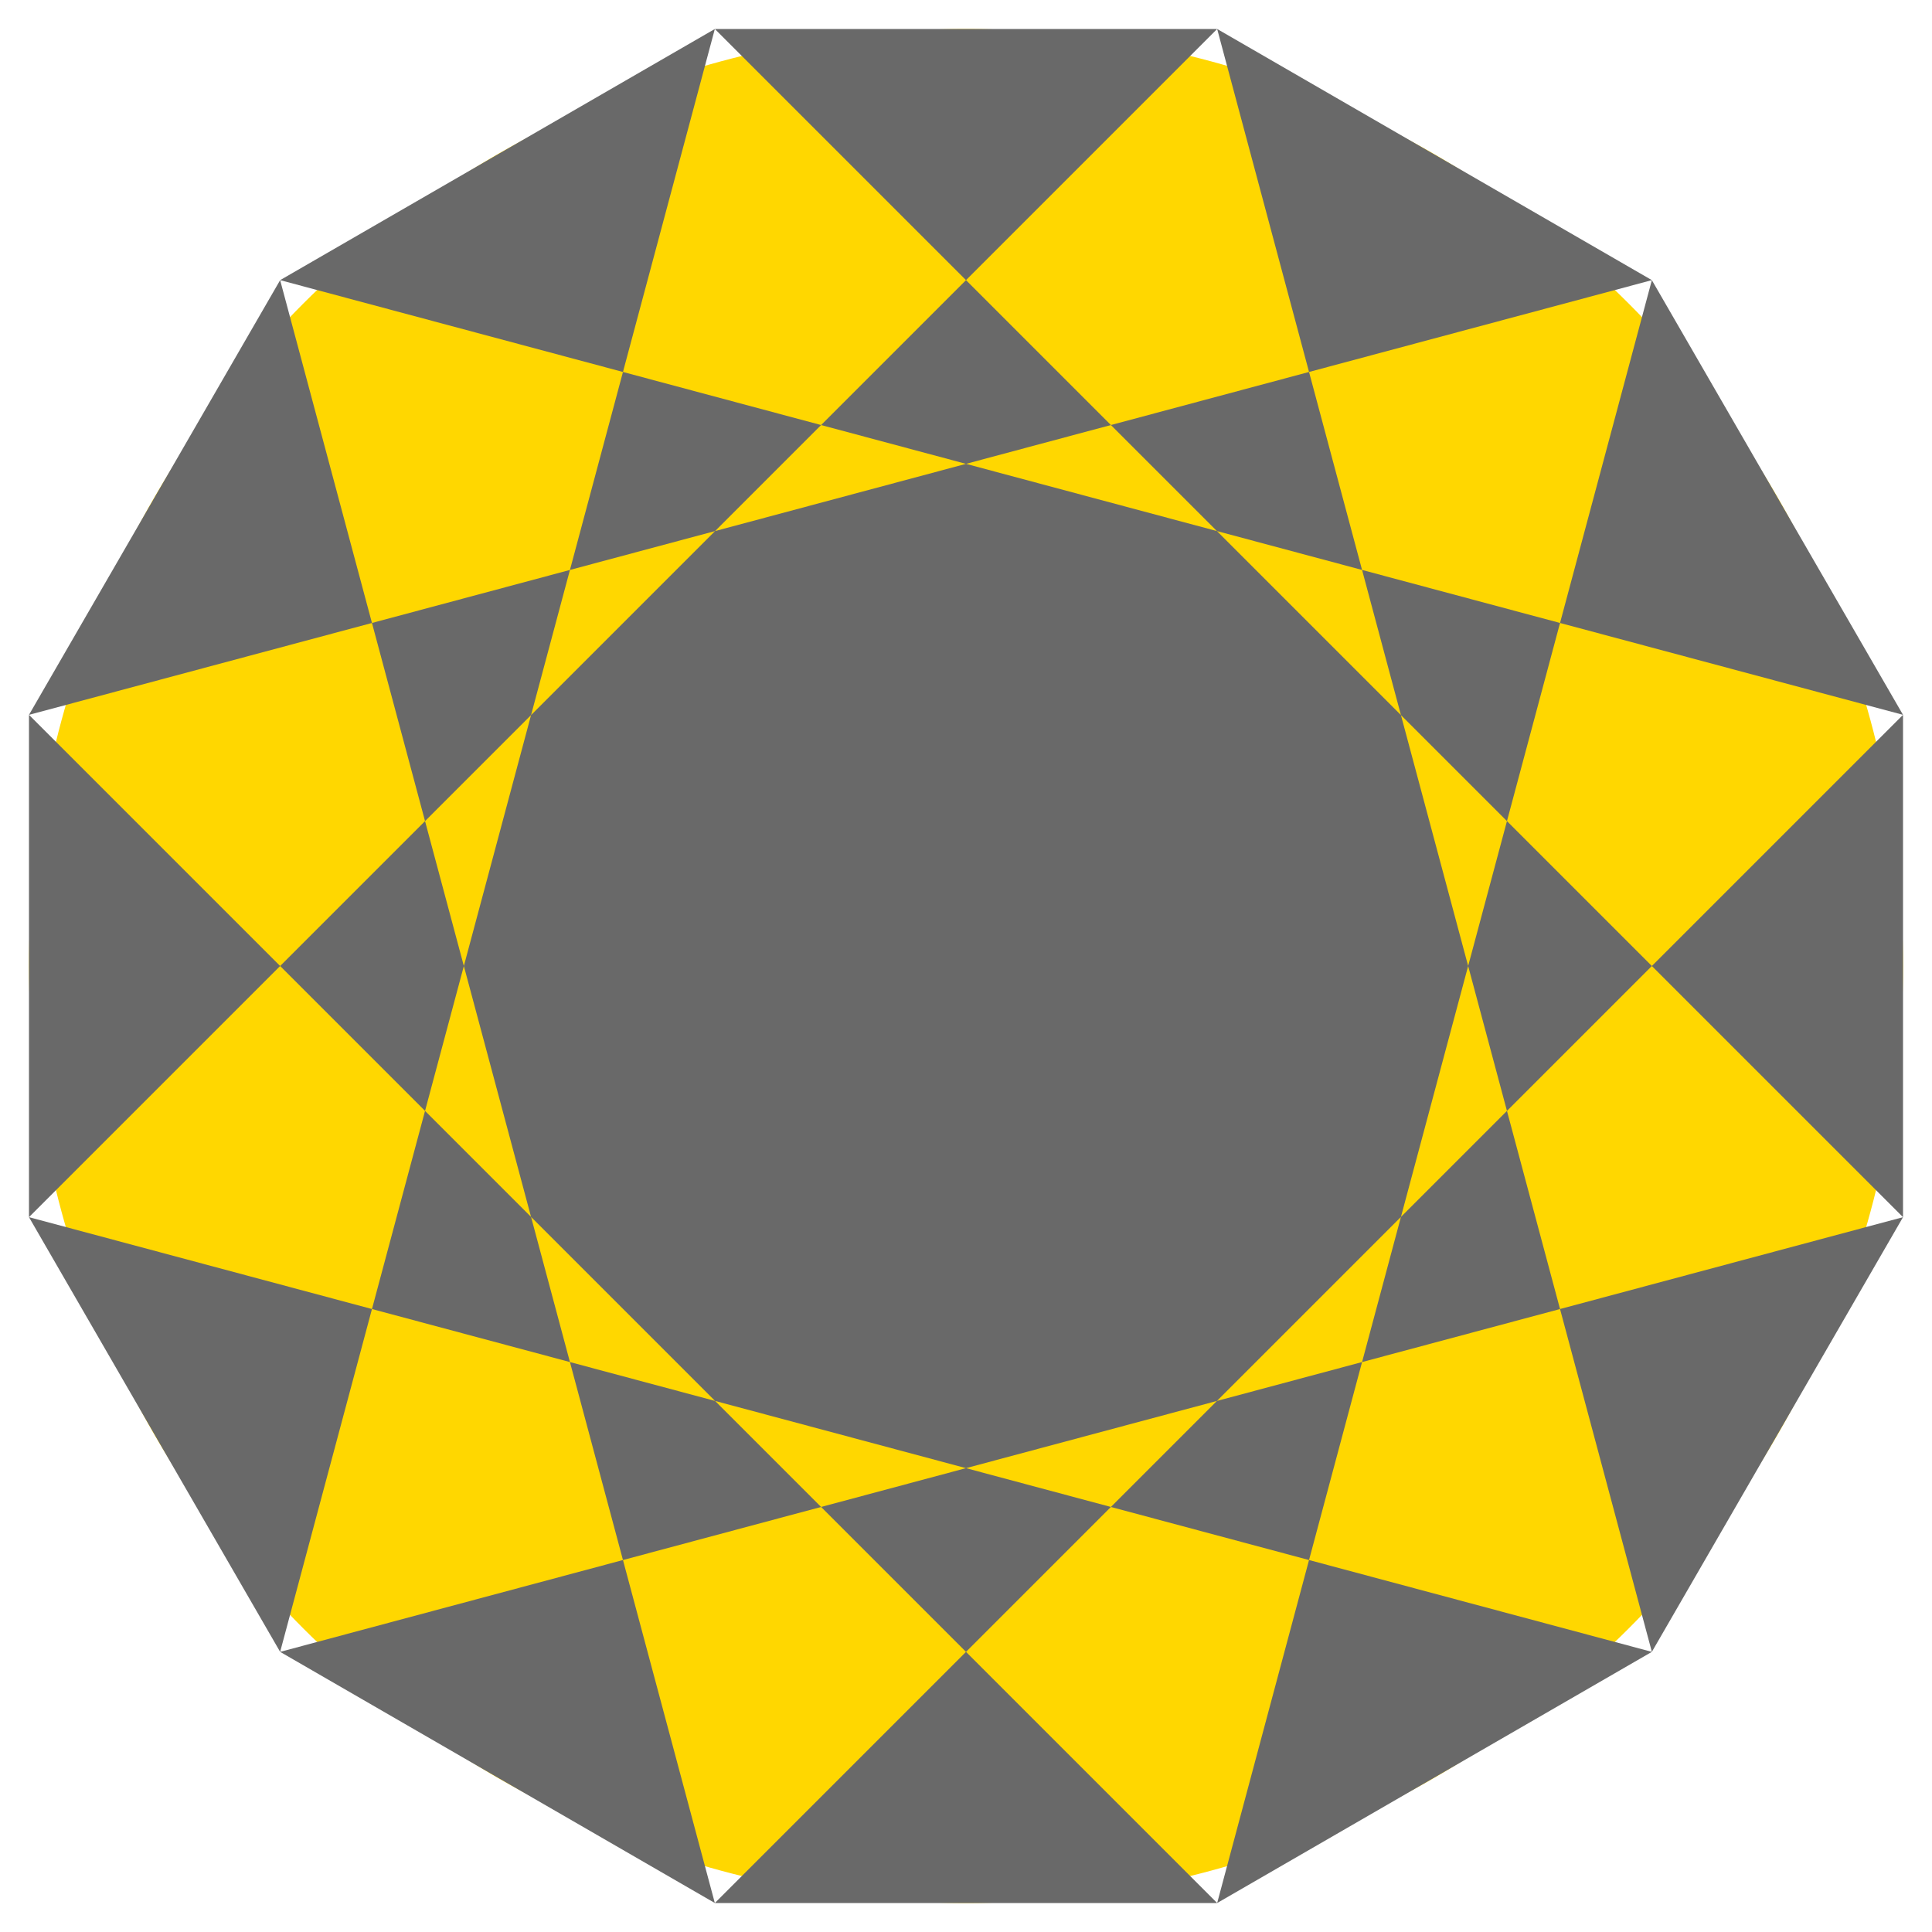
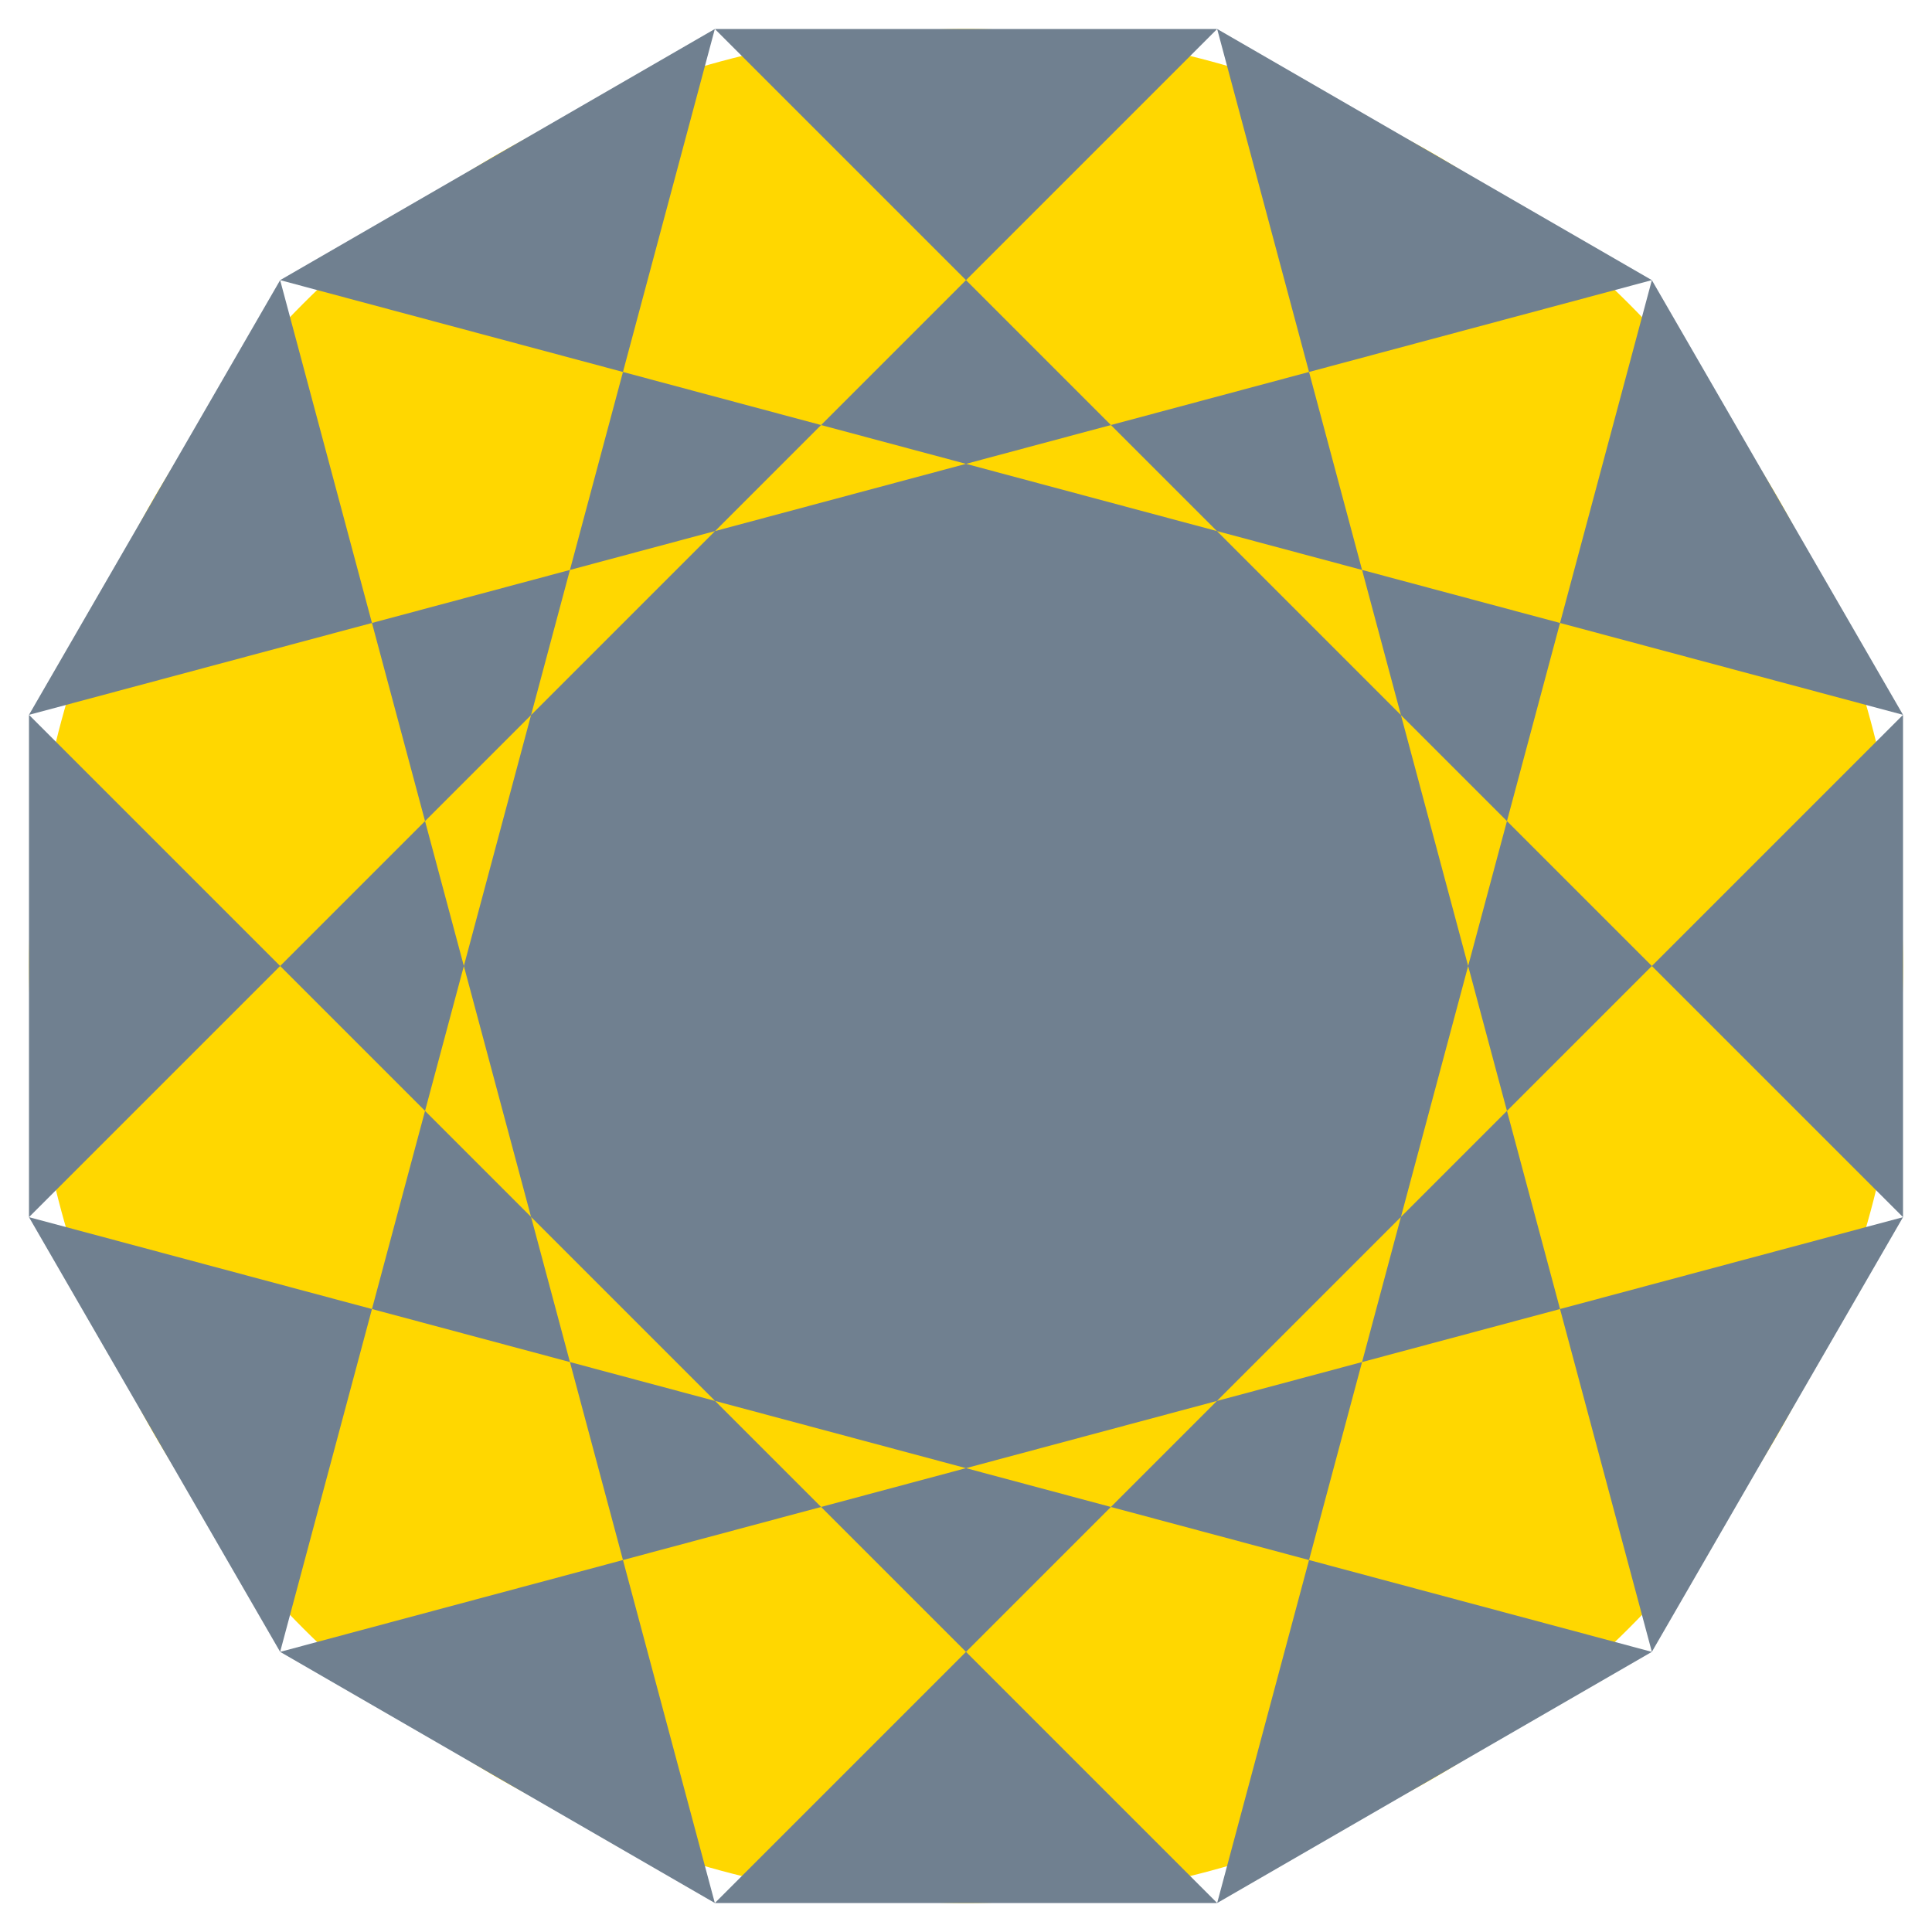
<svg xmlns="http://www.w3.org/2000/svg" viewBox="-100 -100 200 200">
  <circle cx="0" cy="0" r="97" fill="gold" />
-   <polygon style="fill:dimgrey;fill-rule: evenodd;" points="-26,-97 26,-97 71,71 26,97 -97,-26 -71,-71 97,-26 97,26 -71,71 -97,26 26,-97 71,-71 26,97 -26,97 -71,-71 -26,-97 97,26 71,71 -97,26 -97,-26 71,-71 97,-26 -26,97 -71,71 " />
+   <polygon style="fill:slategrey;fill-rule: evenodd;" points="-26,-97 26,-97 71,71 26,97 -97,-26 -71,-71 97,-26 97,26 -71,71 -97,26 26,-97 71,-71 26,97 -26,97 -71,-71 -26,-97 97,26 71,71 -97,26 -97,-26 71,-71 97,-26 -26,97 -71,71 " />
</svg>
